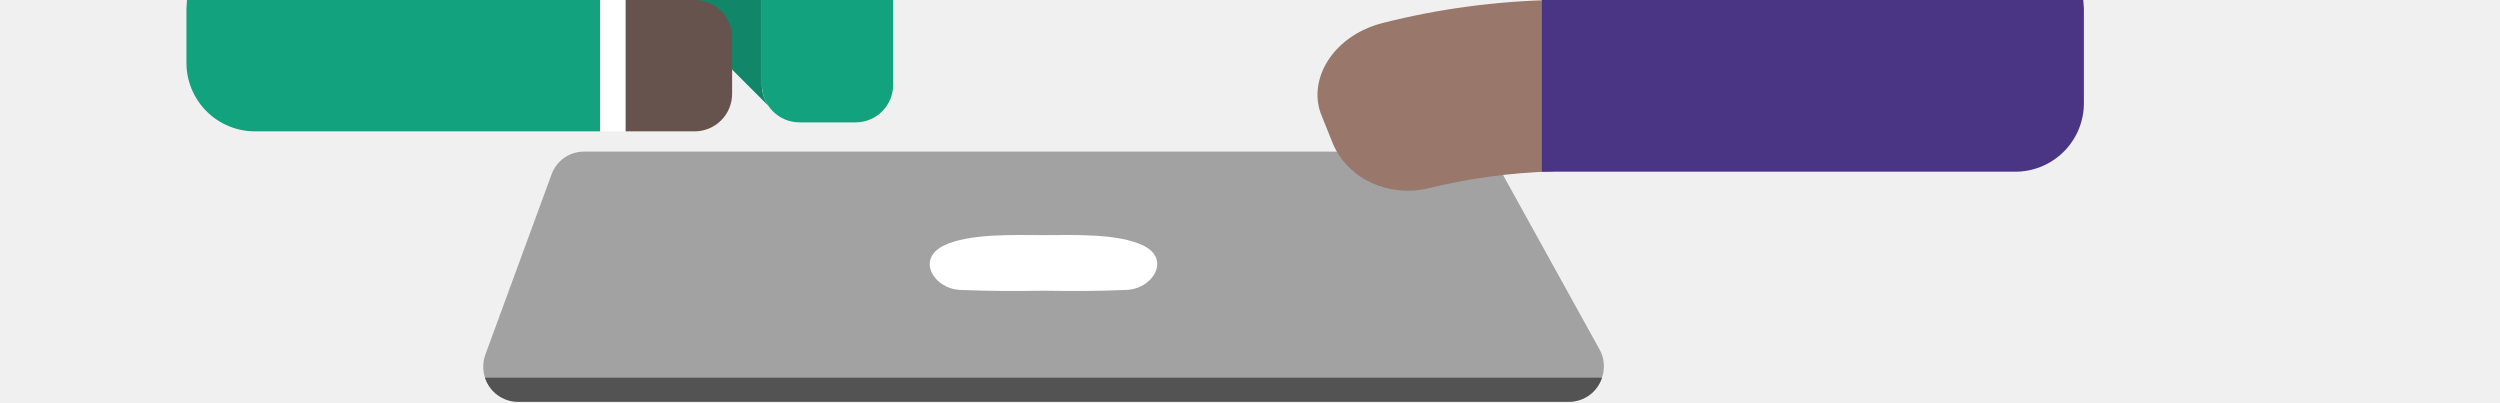
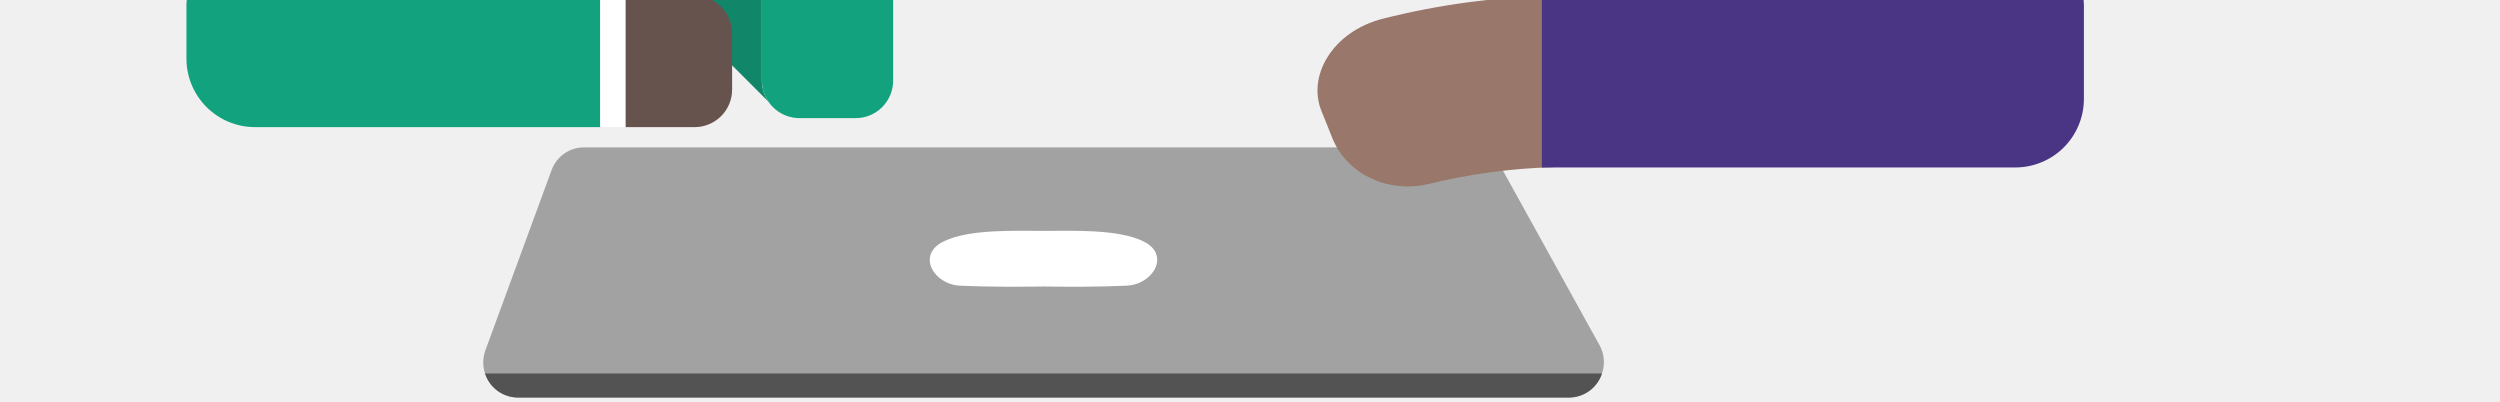
- <svg xmlns="http://www.w3.org/2000/svg" id="Layer_1" data-name="Layer 1" viewBox="0 0 590 95">
+ <svg xmlns="http://www.w3.org/2000/svg" id="Layer_1" data-name="Layer 1" viewBox="0 1 590 94.82">
  <defs>
    <style>.cls-1{fill:#a2a2a2;}.cls-2{fill:#fff;}.cls-3{fill:#535353;}.cls-4{fill:#118669;}.cls-5{fill:#12a27e;}.cls-6{fill:#66534d;}.cls-7{fill:#99776b;}.cls-8{fill:#4a3585;}</style>
  </defs>
  <path class="cls-1" d="M378.07,89.13a8.21,8.21,0,0,1-7.82,5.69h-248a8.2,8.2,0,0,1-7.79-5.69,8.34,8.34,0,0,1,.07-5.4l15.63-42.55a8.13,8.13,0,0,1,7.72-5.4H346.71A8.32,8.32,0,0,1,354,40l.75,1.36,22.78,41.18A8.18,8.18,0,0,1,378.07,89.13Z" />
  <path class="cls-2" d="M269.92,58c-6-3-16.88-2.51-23.54-2.51h-.19c-6.56,0-17.56-.48-23.54,2.51-6.46,3.18-2.22,10.22,4,10.42,6.47.29,13,.29,19.59.19,6.56.1,13.12.1,19.58-.19C272.14,68.19,276.29,61.15,269.92,58Z" />
  <path class="cls-3" d="M378.07,89.13a8.21,8.21,0,0,1-7.82,5.69h-248a8.2,8.2,0,0,1-7.79-5.69Z" />
  <path class="cls-4" d="M181.36,25l-25-25h23.43V20A8.86,8.86,0,0,0,181.36,25Z" />
  <path class="cls-5" d="M200,0H179.82V20a8.86,8.86,0,0,0,8.88,8.88h13.21A8.85,8.85,0,0,0,210.78,20V0Z" />
  <rect class="cls-2" x="141.41" width="6.68" height="30.97" />
  <path class="cls-6" d="M172.78,8.87V22.1A8.85,8.85,0,0,1,163.9,31H147.65V0H163.9A8.85,8.85,0,0,1,172.78,8.87Z" />
  <path class="cls-5" d="M141.62,0V31H60.21A16.18,16.18,0,0,1,44,14.77V2l.13-2Z" />
  <path class="cls-7" d="M366.55,0V40.46a139.91,139.91,0,0,0-29.58,4c-9,2.13-18.71-2-22.39-10.51-.86-2.13-1.73-4.25-2.6-6.47-3.67-8.49,2.51-19.1,14.47-22.09A178.5,178.5,0,0,1,366.55,0Z" />
  <path class="cls-8" d="M363.88,40.52H475.59A16.18,16.18,0,0,0,491.8,24.31V2l-.15-2H363.88Z" />
</svg>
